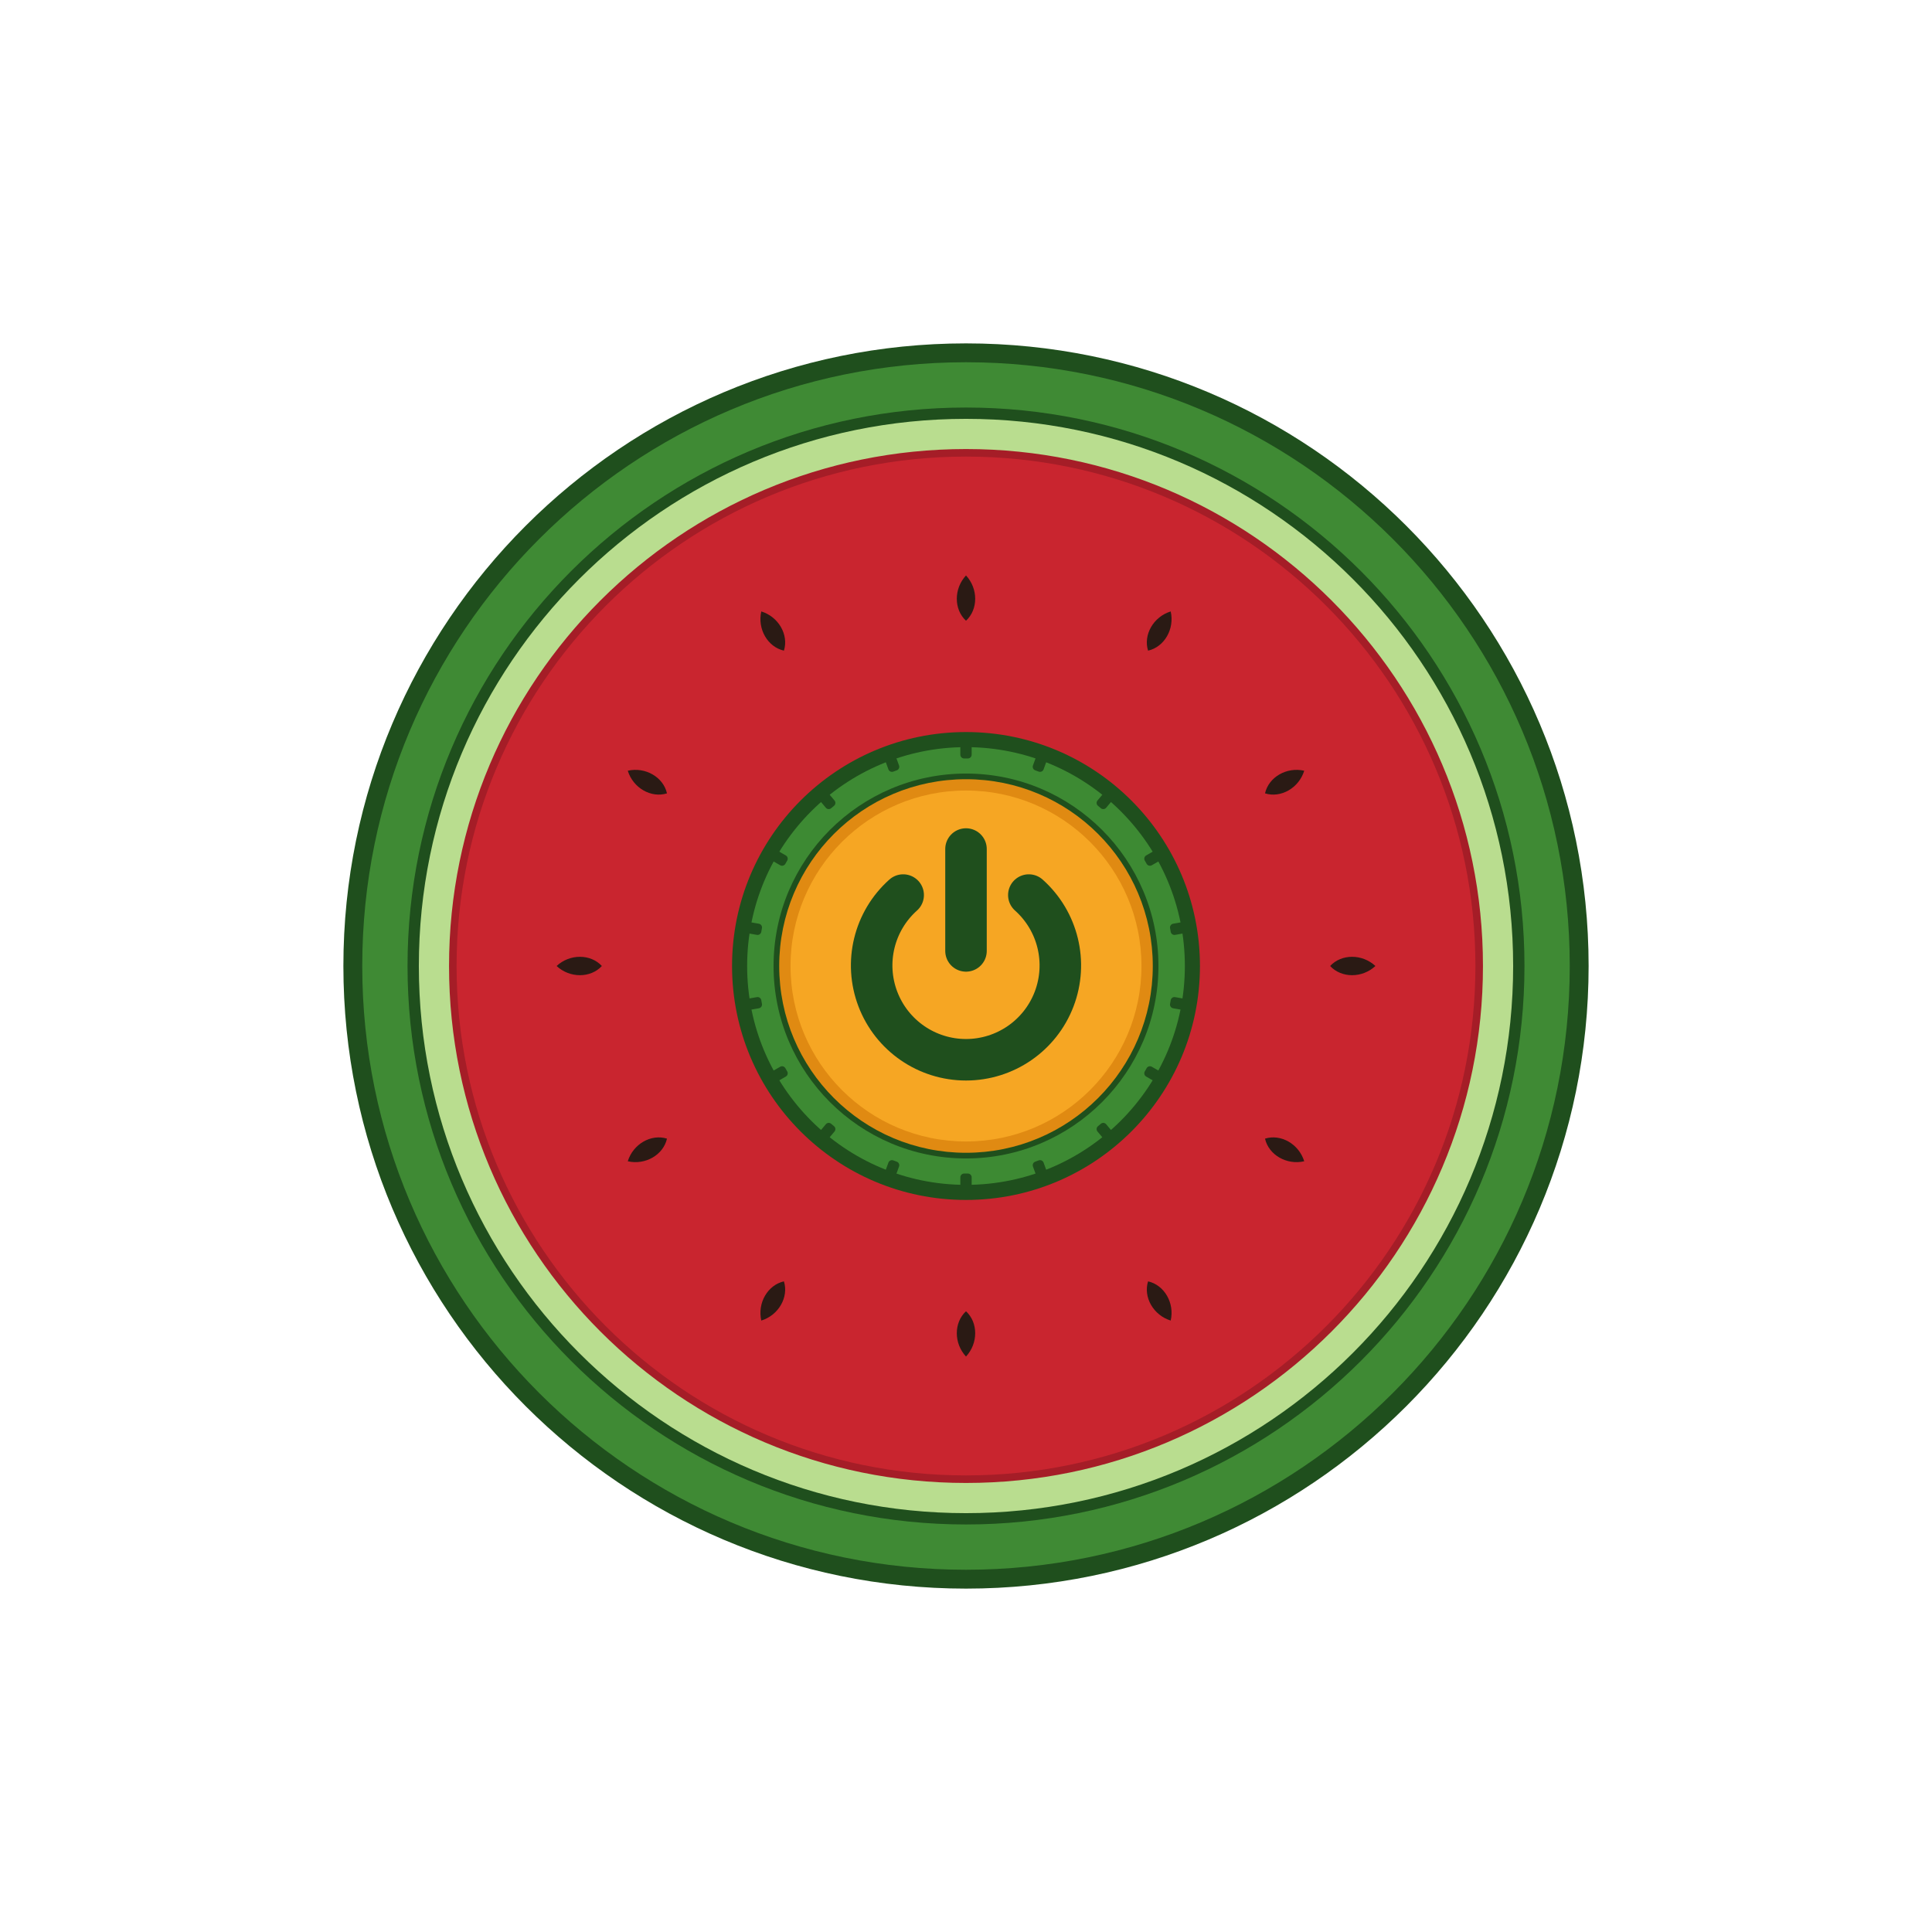
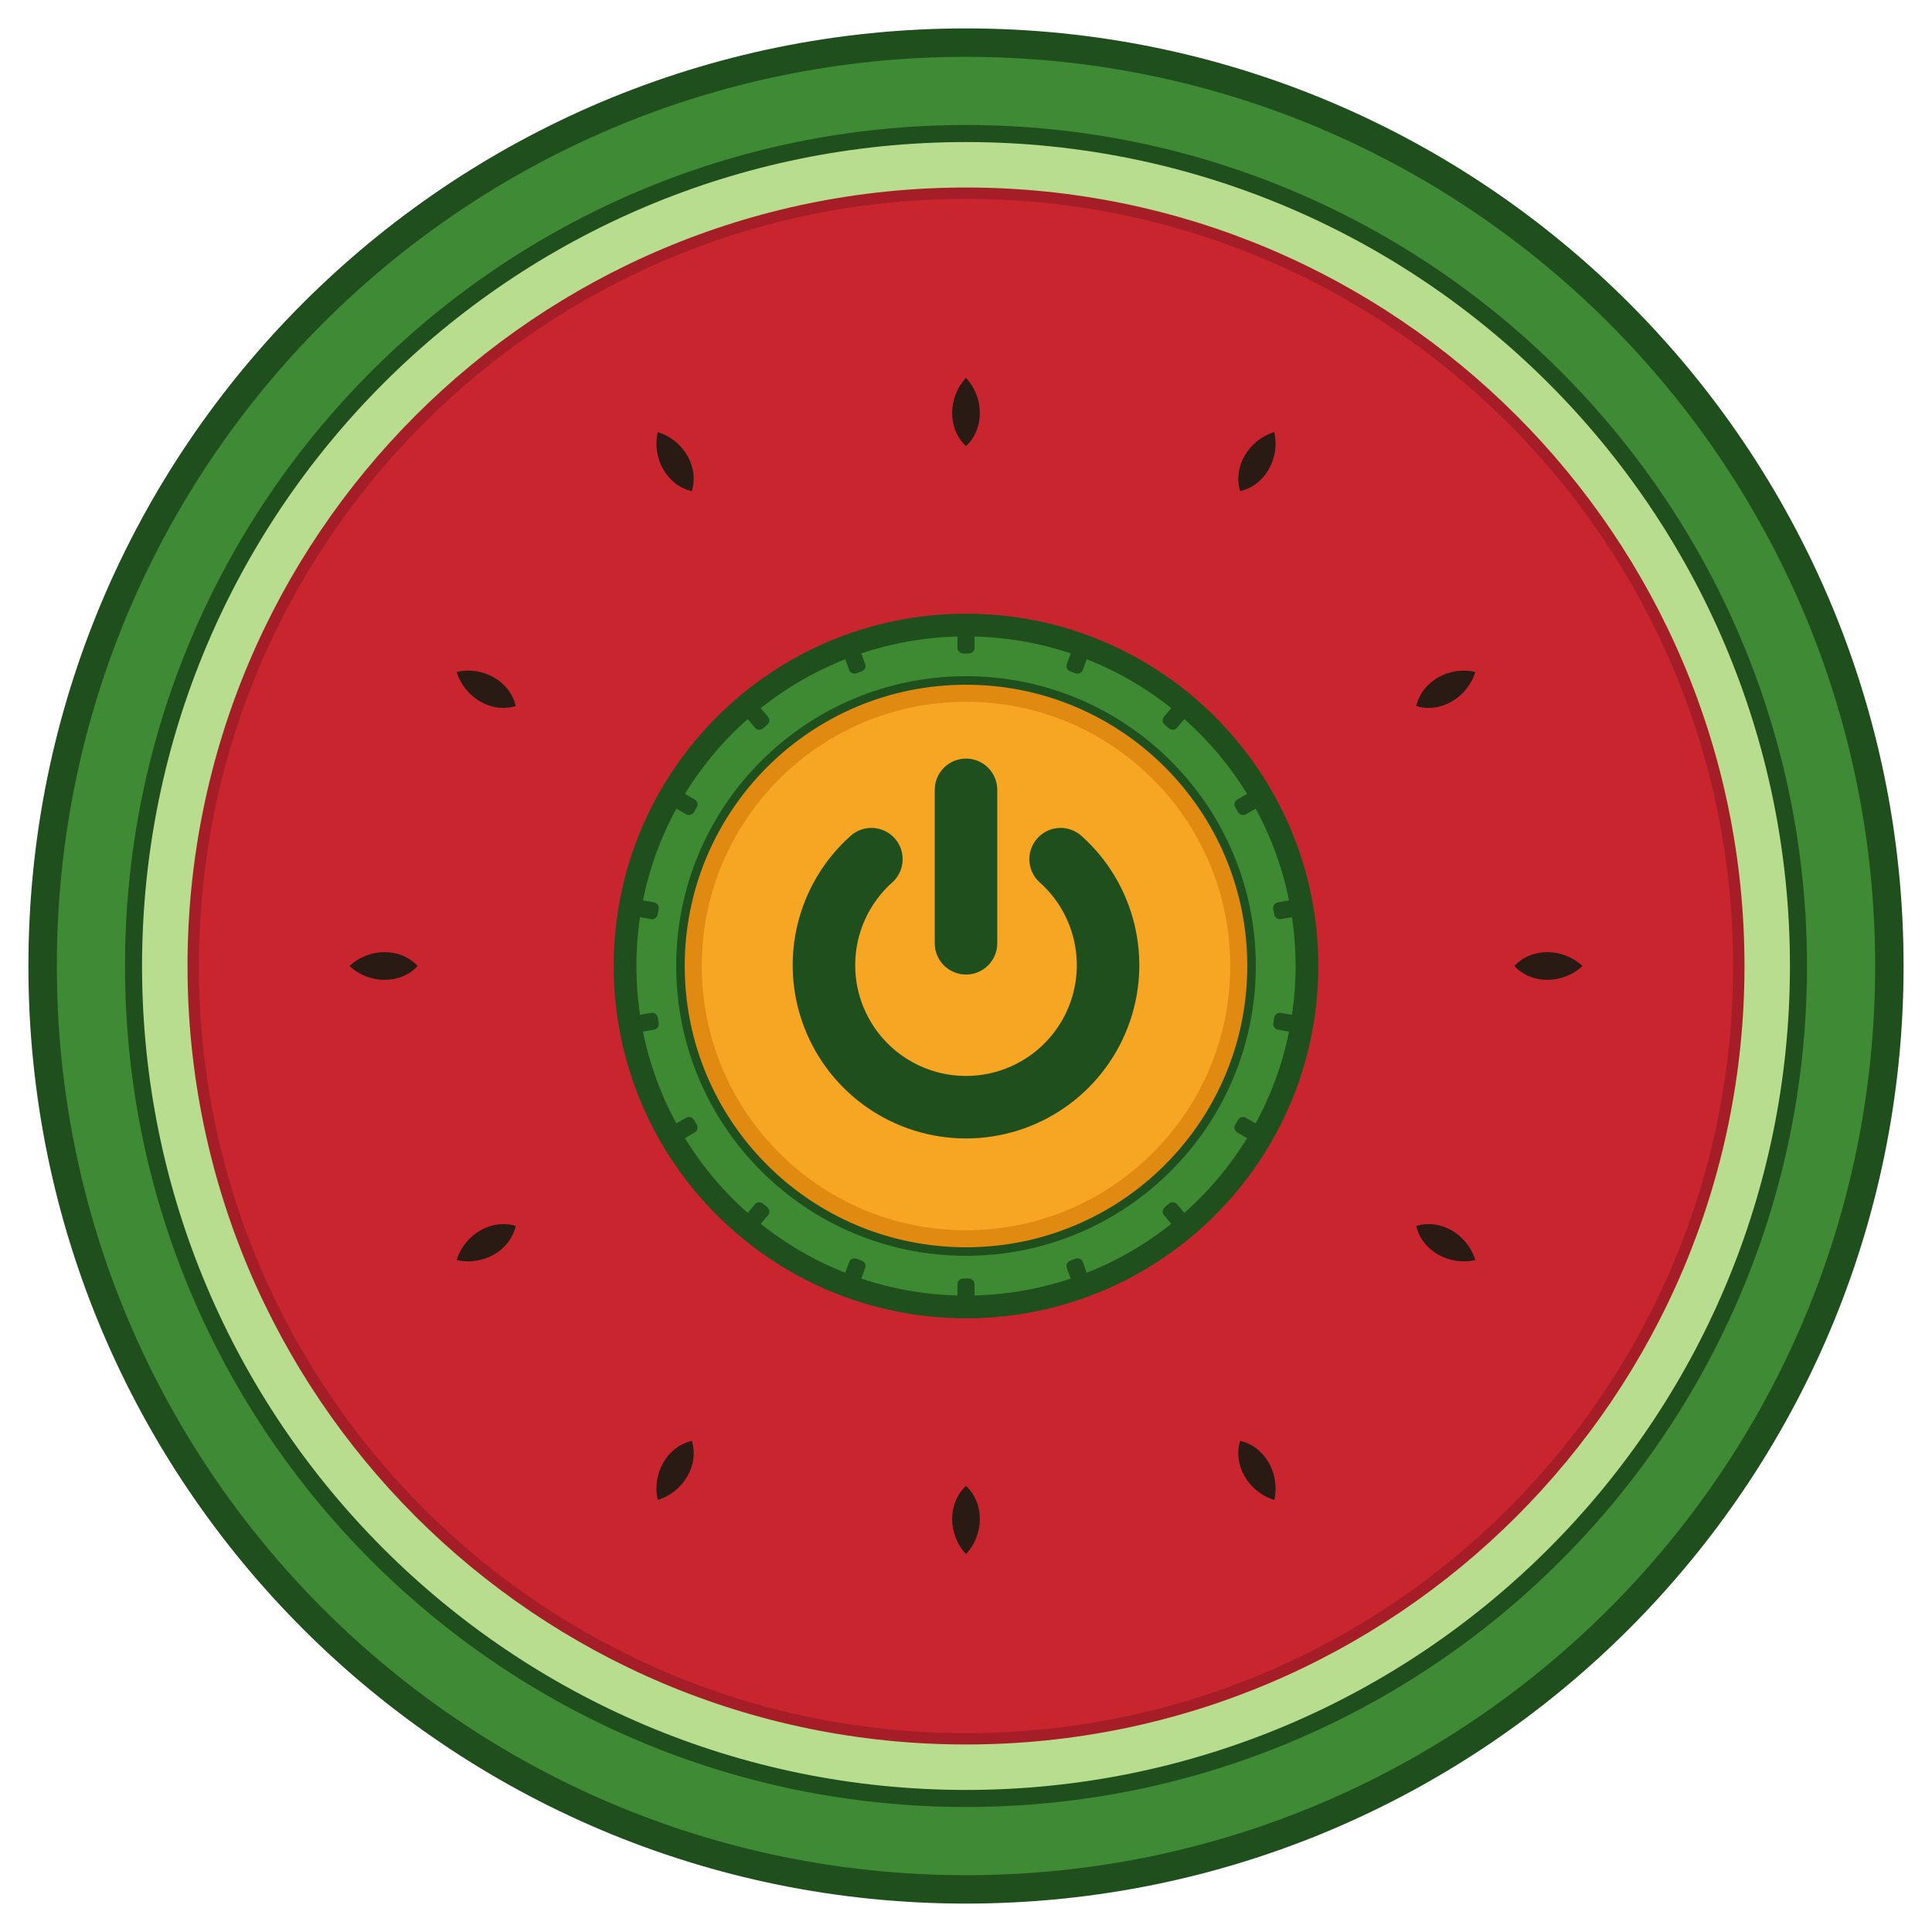
- <svg xmlns="http://www.w3.org/2000/svg" xmlns:xlink="http://www.w3.org/1999/xlink" viewBox="0 0 1024 1024" width="1024" height="1024">
+ <svg xmlns="http://www.w3.org/2000/svg" xmlns:xlink="http://www.w3.org/1999/xlink" viewBox="172 172 680 680" width="1024" height="1024">
  <defs>
    <path id="seed" d="M0,-12 C6.5,-5 6.5,6 0,12 C-6.5,6 -6.5,-5 0,-12Z" fill="#2a1a14" />
    <rect id="tick" x="-3" y="-122" width="6" height="12" rx="2" fill="#1f4f1d" />
  </defs>
  <g transform="translate(512 512)">
    <circle r="330" fill="#1f4f1d" />
    <circle r="320" fill="#3f8a34" />
    <circle r="296" fill="#1f4f1d" />
    <circle r="290" fill="#b9dd8f" />
    <circle r="272" fill="#c9252f" />
    <circle r="272" fill="none" stroke="#a51d27" stroke-width="4" />
    <g>
      <use xlink:href="#seed" transform="rotate(0) translate(0 -195)" />
      <use xlink:href="#seed" transform="rotate(30) translate(0 -205)" />
      <use xlink:href="#seed" transform="rotate(60) translate(0 -195)" />
      <use xlink:href="#seed" transform="rotate(90) translate(0 -205)" />
      <use xlink:href="#seed" transform="rotate(120) translate(0 -195)" />
      <use xlink:href="#seed" transform="rotate(150) translate(0 -205)" />
      <use xlink:href="#seed" transform="rotate(180) translate(0 -195)" />
      <use xlink:href="#seed" transform="rotate(210) translate(0 -205)" />
      <use xlink:href="#seed" transform="rotate(240) translate(0 -195)" />
      <use xlink:href="#seed" transform="rotate(270) translate(0 -205)" />
      <use xlink:href="#seed" transform="rotate(300) translate(0 -195)" />
      <use xlink:href="#seed" transform="rotate(330) translate(0 -205)" />
    </g>
    <circle r="124" fill="#1f4f1d" />
    <circle r="116" fill="#3d8a33" />
    <use xlink:href="#tick" transform="rotate(0)" />
    <use xlink:href="#tick" transform="rotate(20)" />
    <use xlink:href="#tick" transform="rotate(40)" />
    <use xlink:href="#tick" transform="rotate(60)" />
    <use xlink:href="#tick" transform="rotate(80)" />
    <use xlink:href="#tick" transform="rotate(100)" />
    <use xlink:href="#tick" transform="rotate(120)" />
    <use xlink:href="#tick" transform="rotate(140)" />
    <use xlink:href="#tick" transform="rotate(160)" />
    <use xlink:href="#tick" transform="rotate(180)" />
    <use xlink:href="#tick" transform="rotate(200)" />
    <use xlink:href="#tick" transform="rotate(220)" />
    <use xlink:href="#tick" transform="rotate(240)" />
    <use xlink:href="#tick" transform="rotate(260)" />
    <use xlink:href="#tick" transform="rotate(280)" />
    <use xlink:href="#tick" transform="rotate(300)" />
    <use xlink:href="#tick" transform="rotate(320)" />
    <use xlink:href="#tick" transform="rotate(340)" />
    <circle r="102" fill="#1f4f1d" />
    <circle r="96" fill="#f6a623" />
    <circle r="96" fill="none" stroke="#e08a12" stroke-width="6" />
    <g fill="none" stroke="#1f4f1d" stroke-width="22" stroke-linecap="round">
      <path d="M33.3,-37.6 A50,50 0 1 1 -33.3,-37.6" />
      <line x1="0" y1="-62" x2="0" y2="-8" />
    </g>
  </g>
</svg>
